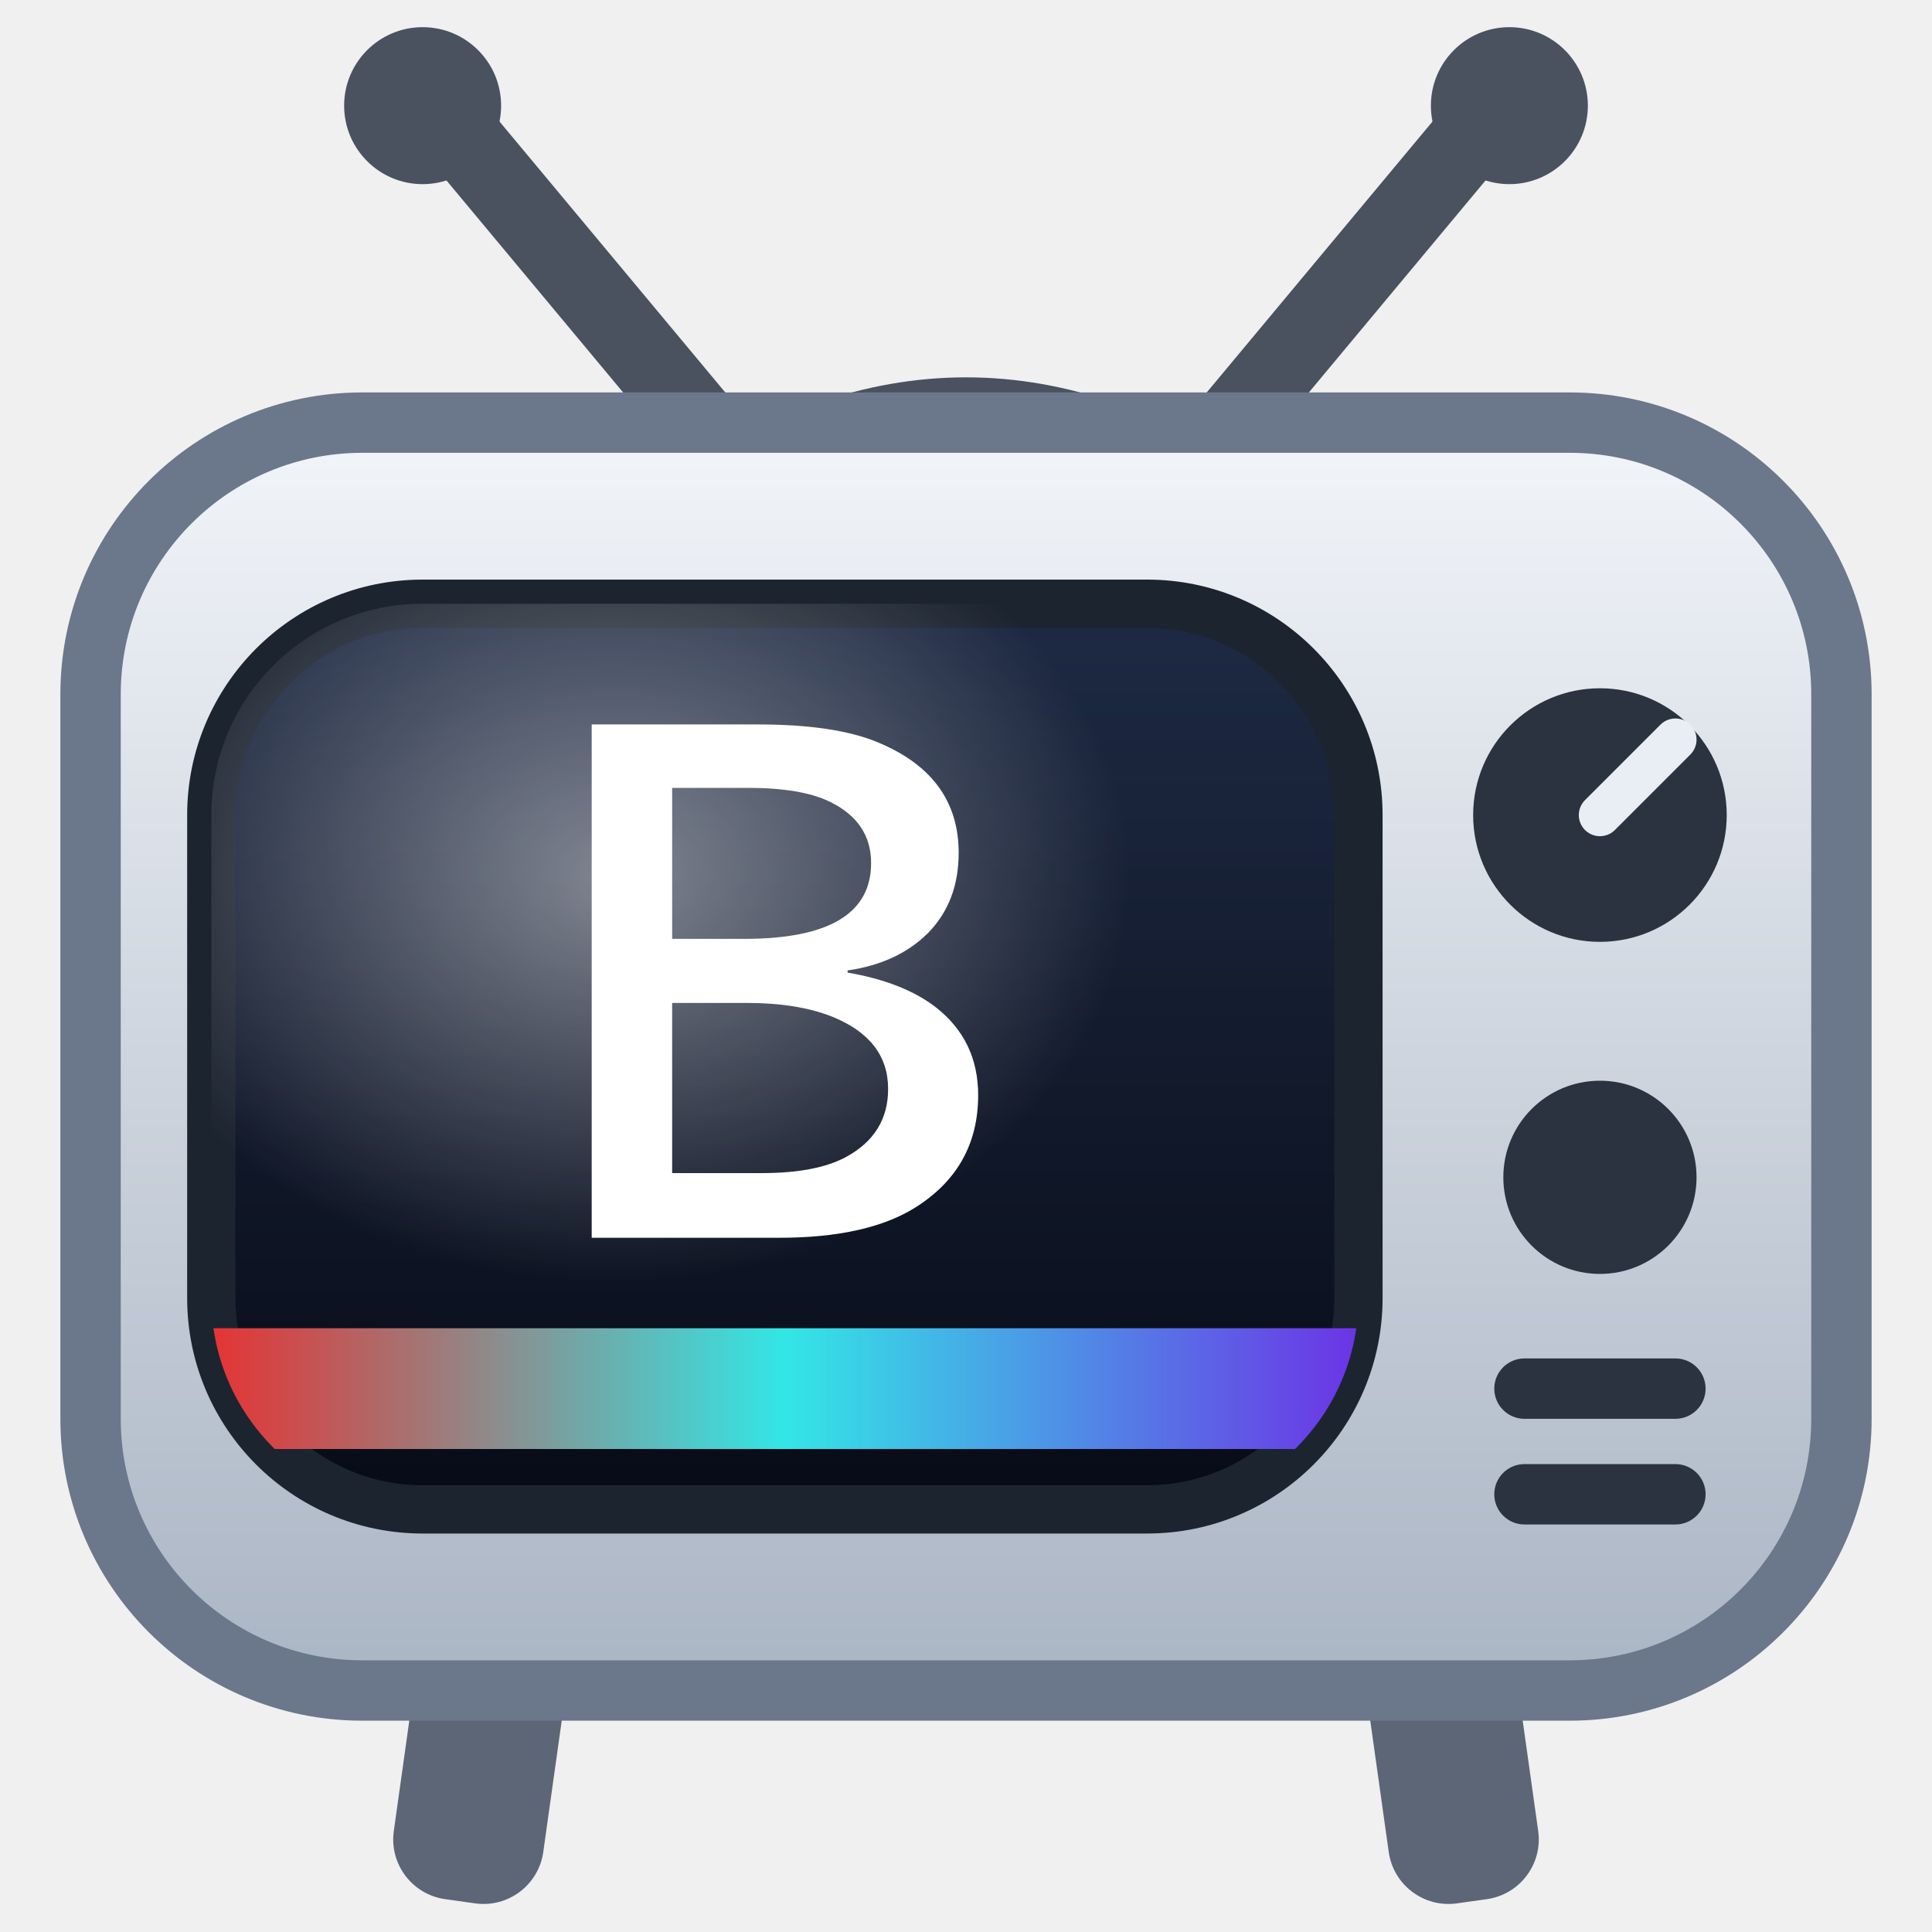
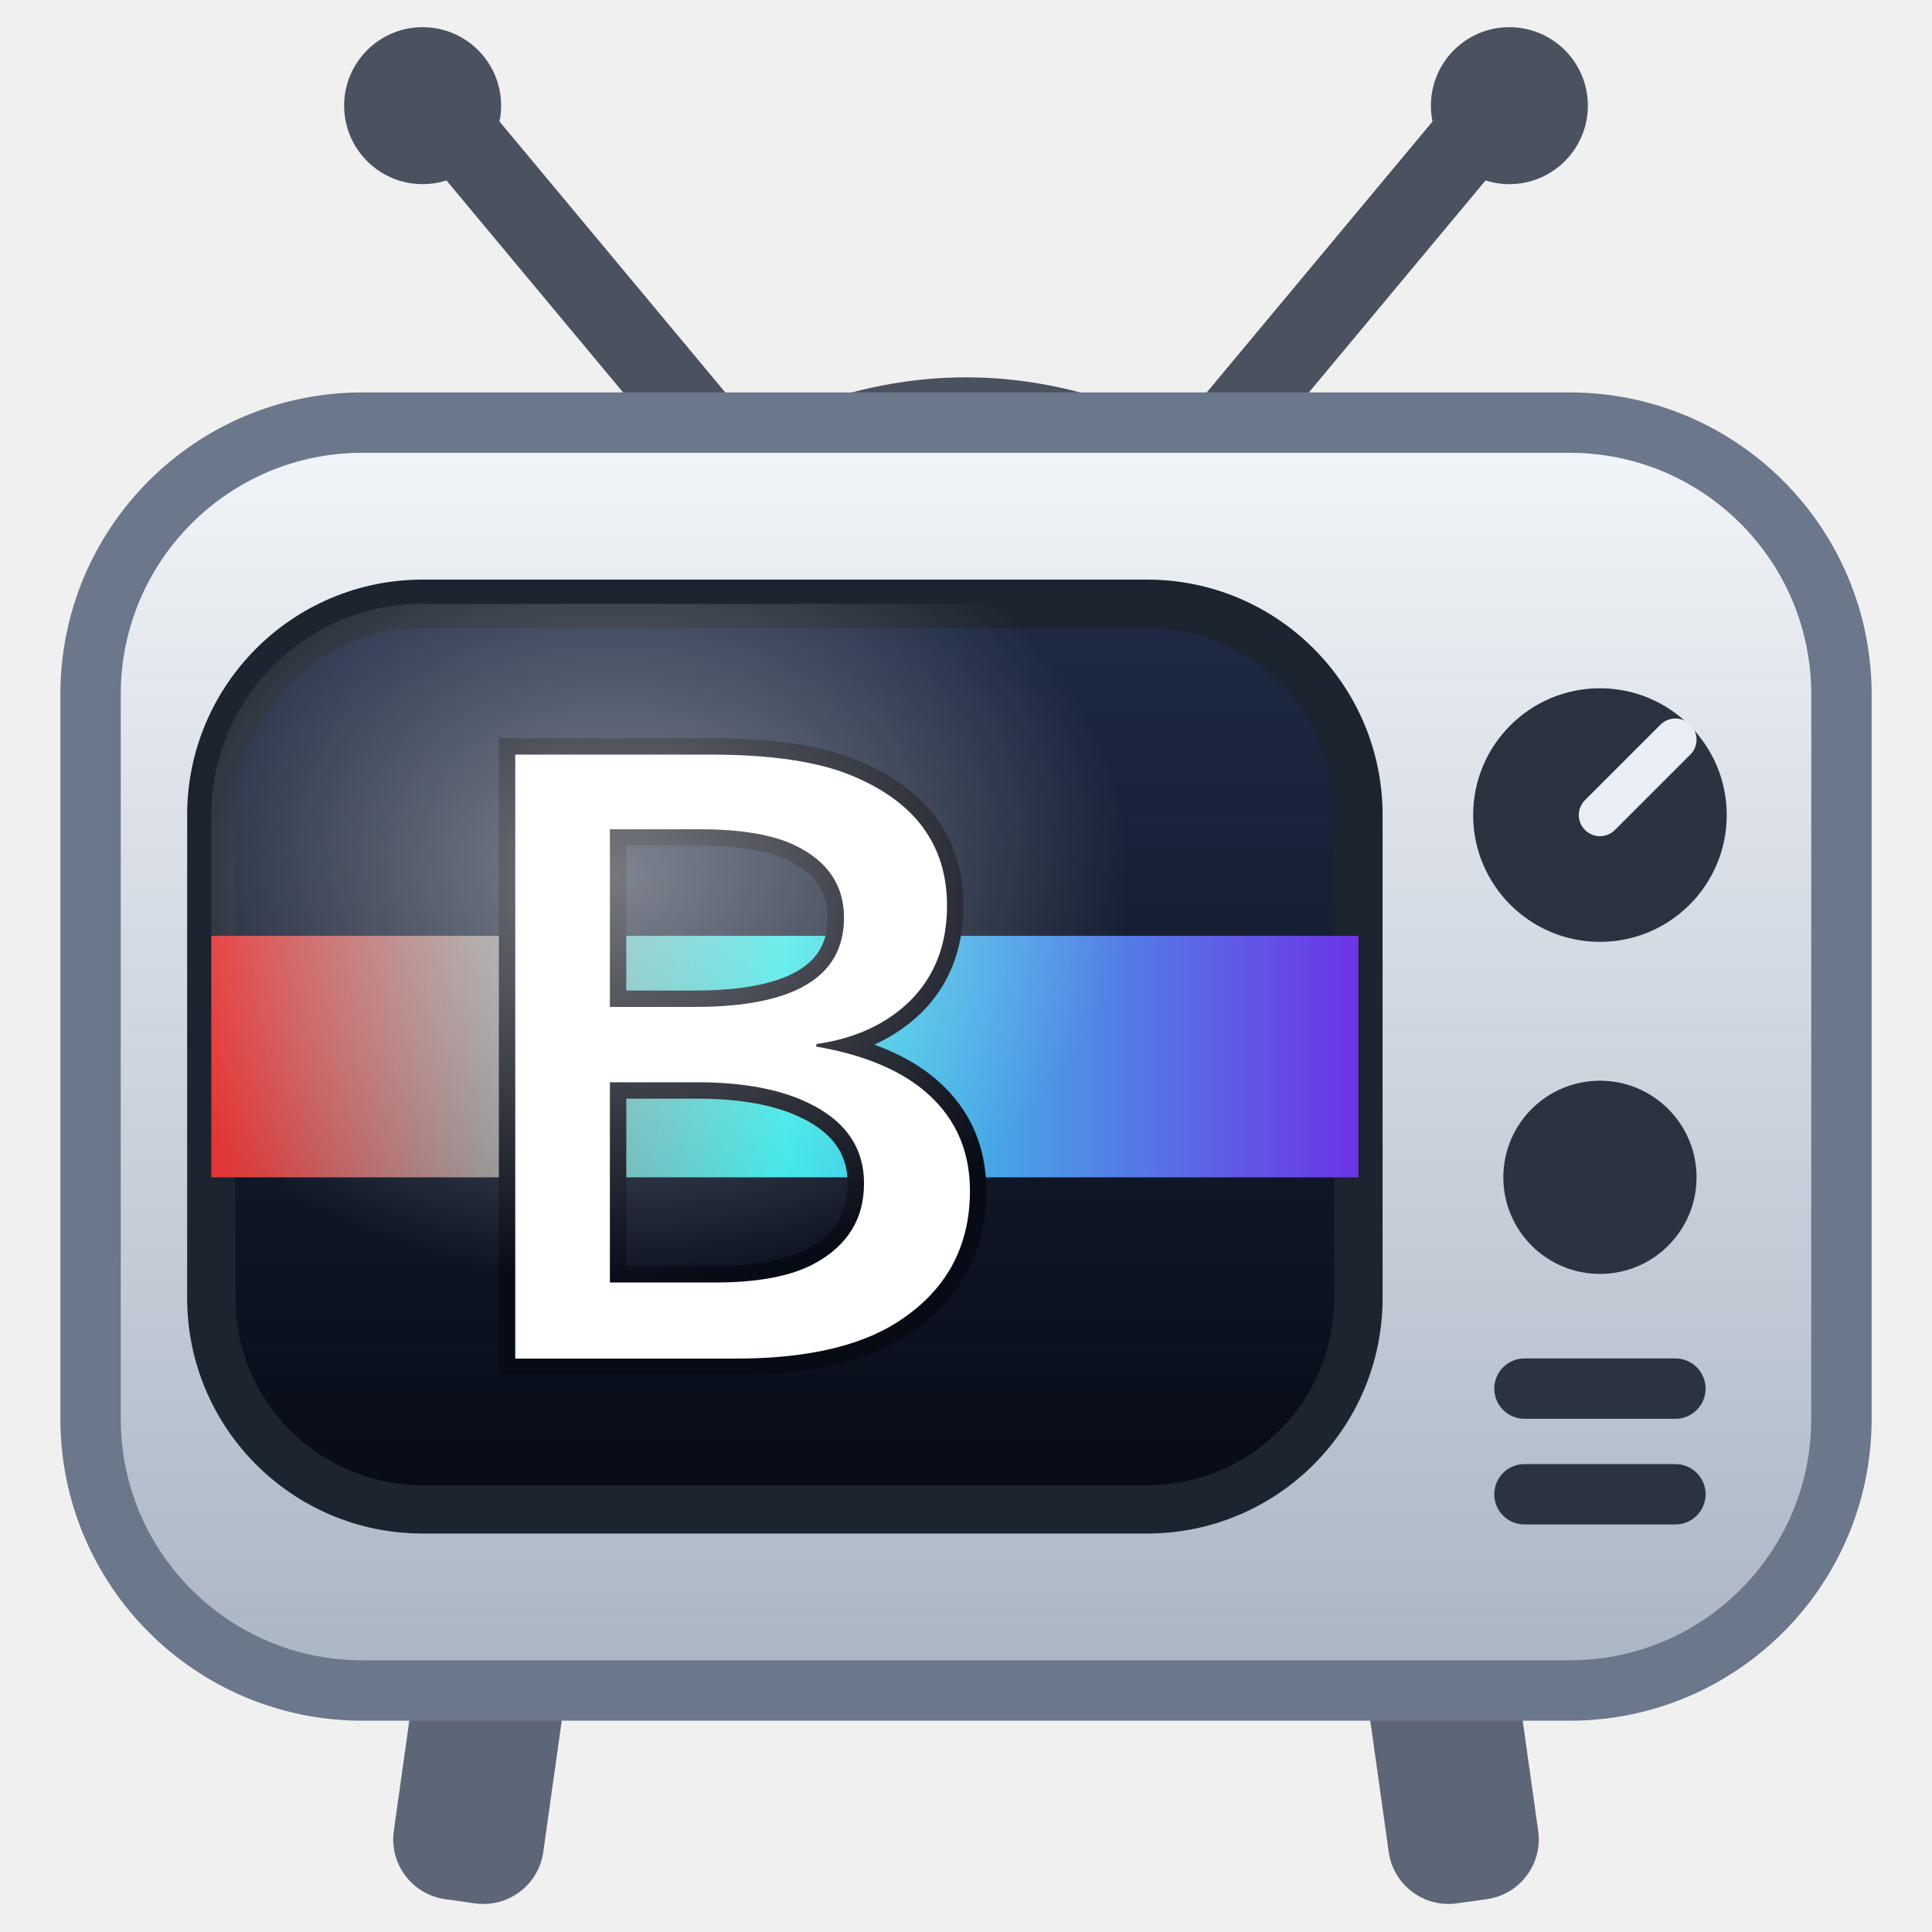
<svg xmlns="http://www.w3.org/2000/svg" viewBox="0 0 64 64">
  <defs>
    <linearGradient id="cab" x1="0" y1="0" x2="0" y2="1">
      <stop offset="0" stop-color="#F2F5F9" />
      <stop offset="1" stop-color="#AAB5C4" />
    </linearGradient>
    <linearGradient id="scr" x1="0" y1="0" x2="0" y2="1">
      <stop offset="0" stop-color="#1E2A44" />
      <stop offset="1" stop-color="#070B16" />
    </linearGradient>
    <linearGradient id="rb" x1="0" y1="0" x2="1" y2="0">
      <stop offset="0" stop-color="#E63333" />
      <stop offset=".5" stop-color="#33E6E6" />
      <stop offset="1" stop-color="#6C33E6" />
    </linearGradient>
    <linearGradient id="rbv" x1="0" y1="0" x2="1" y2="1">
      <stop offset="0" stop-color="#E63333" />
      <stop offset=".5" stop-color="#33E6E6" />
      <stop offset="1" stop-color="#6C33E6" />
    </linearGradient>
    <radialGradient id="gl" cx=".35" cy=".3" r=".9">
      <stop offset="0" stop-color="#fff" stop-opacity=".45" />
      <stop offset=".5" stop-color="#fff" stop-opacity="0" />
    </radialGradient>
    <clipPath id="sc">
      <rect x="7" y="20" width="38" height="30" rx="7" />
    </clipPath>
  </defs>
  <path d="M24 15 L14 3 M40 15 L50 3" stroke="#4A5260" stroke-width="2.6" stroke-linecap="round" />
  <circle cx="14" cy="3.5" r="2.6" fill="#4A5260" />
  <circle cx="50" cy="3.5" r="2.6" fill="#4A5260" />
  <path d="M22 16 Q32 9 42 16 Z" fill="#4A5260" />
  <rect x="14" y="54" width="5" height="9" rx="2" fill="#5C6676" transform="rotate(8 16 54)" />
  <rect x="45" y="54" width="5" height="9" rx="2" fill="#5C6676" transform="rotate(-8 48 54)" />
  <rect x="3" y="14" width="58" height="42" rx="9" fill="url(#cab)" stroke="#6B778A" stroke-width="2" />
  <rect x="7" y="20" width="38" height="30" rx="7" fill="url(#scr)" stroke="#1C2430" stroke-width="1.6" />
  <g clip-path="url(#sc)">
-     <rect x="7" y="44" width="38" height="4" fill="url(#rb)" />
-     <path d="M203 1608H739Q990 1608 1128 1550Q1389 1442 1389 1193Q1389 1034 1289 933Q1191 836 1030 813V806Q1210 775 1315 694Q1452 587 1452 410Q1452 173 1246 45Q1090 -51 809 -51H203ZM463 1403V915H696Q1106 915 1106 1160Q1106 1293 973 1358Q881 1403 709 1403ZM463 708V158H752Q927 158 1023 209Q1161 283 1161 430Q1161 591 979 664Q868 708 703 708Z" fill="#fff" transform="translate(17.52 40.48) scale(0.01025 -0.01025)" />
+     <rect x="7" y="31" width="38" height="8" fill="url(#rb)" />
+     <path d="M203 1608H739Q990 1608 1128 1550Q1389 1442 1389 1193Q1389 1034 1289 933Q1191 836 1030 813V806Q1210 775 1315 694Q1452 587 1452 410Q1452 173 1246 45Q1090 -51 809 -51H203ZM463 1403V915H696Q1106 915 1106 1160Q1106 1293 973 1358Q881 1403 709 1403ZM463 708V158H752Q927 158 1023 209Q1161 283 1161 430Q1161 591 979 664Q868 708 703 708Z" fill="#fff" stroke="#070B16" stroke-width="90" paint-order="stroke" transform="translate(14.62 44.39) scale(0.01206 -0.01206)" />
  </g>
  <rect x="7" y="20" width="38" height="30" rx="7" fill="url(#gl)" />
  <circle cx="53" cy="27" r="4.2" fill="#2B3240" />
  <path d="M53 27 L55.5 24.5" stroke="#E9EEF5" stroke-width="1.4" stroke-linecap="round" />
  <circle cx="53" cy="39" r="3.2" fill="#2B3240" />
  <rect x="49.5" y="45" width="7" height="2" rx="1" fill="#2B3240" />
  <rect x="49.5" y="48.5" width="7" height="2" rx="1" fill="#2B3240" />
</svg>
